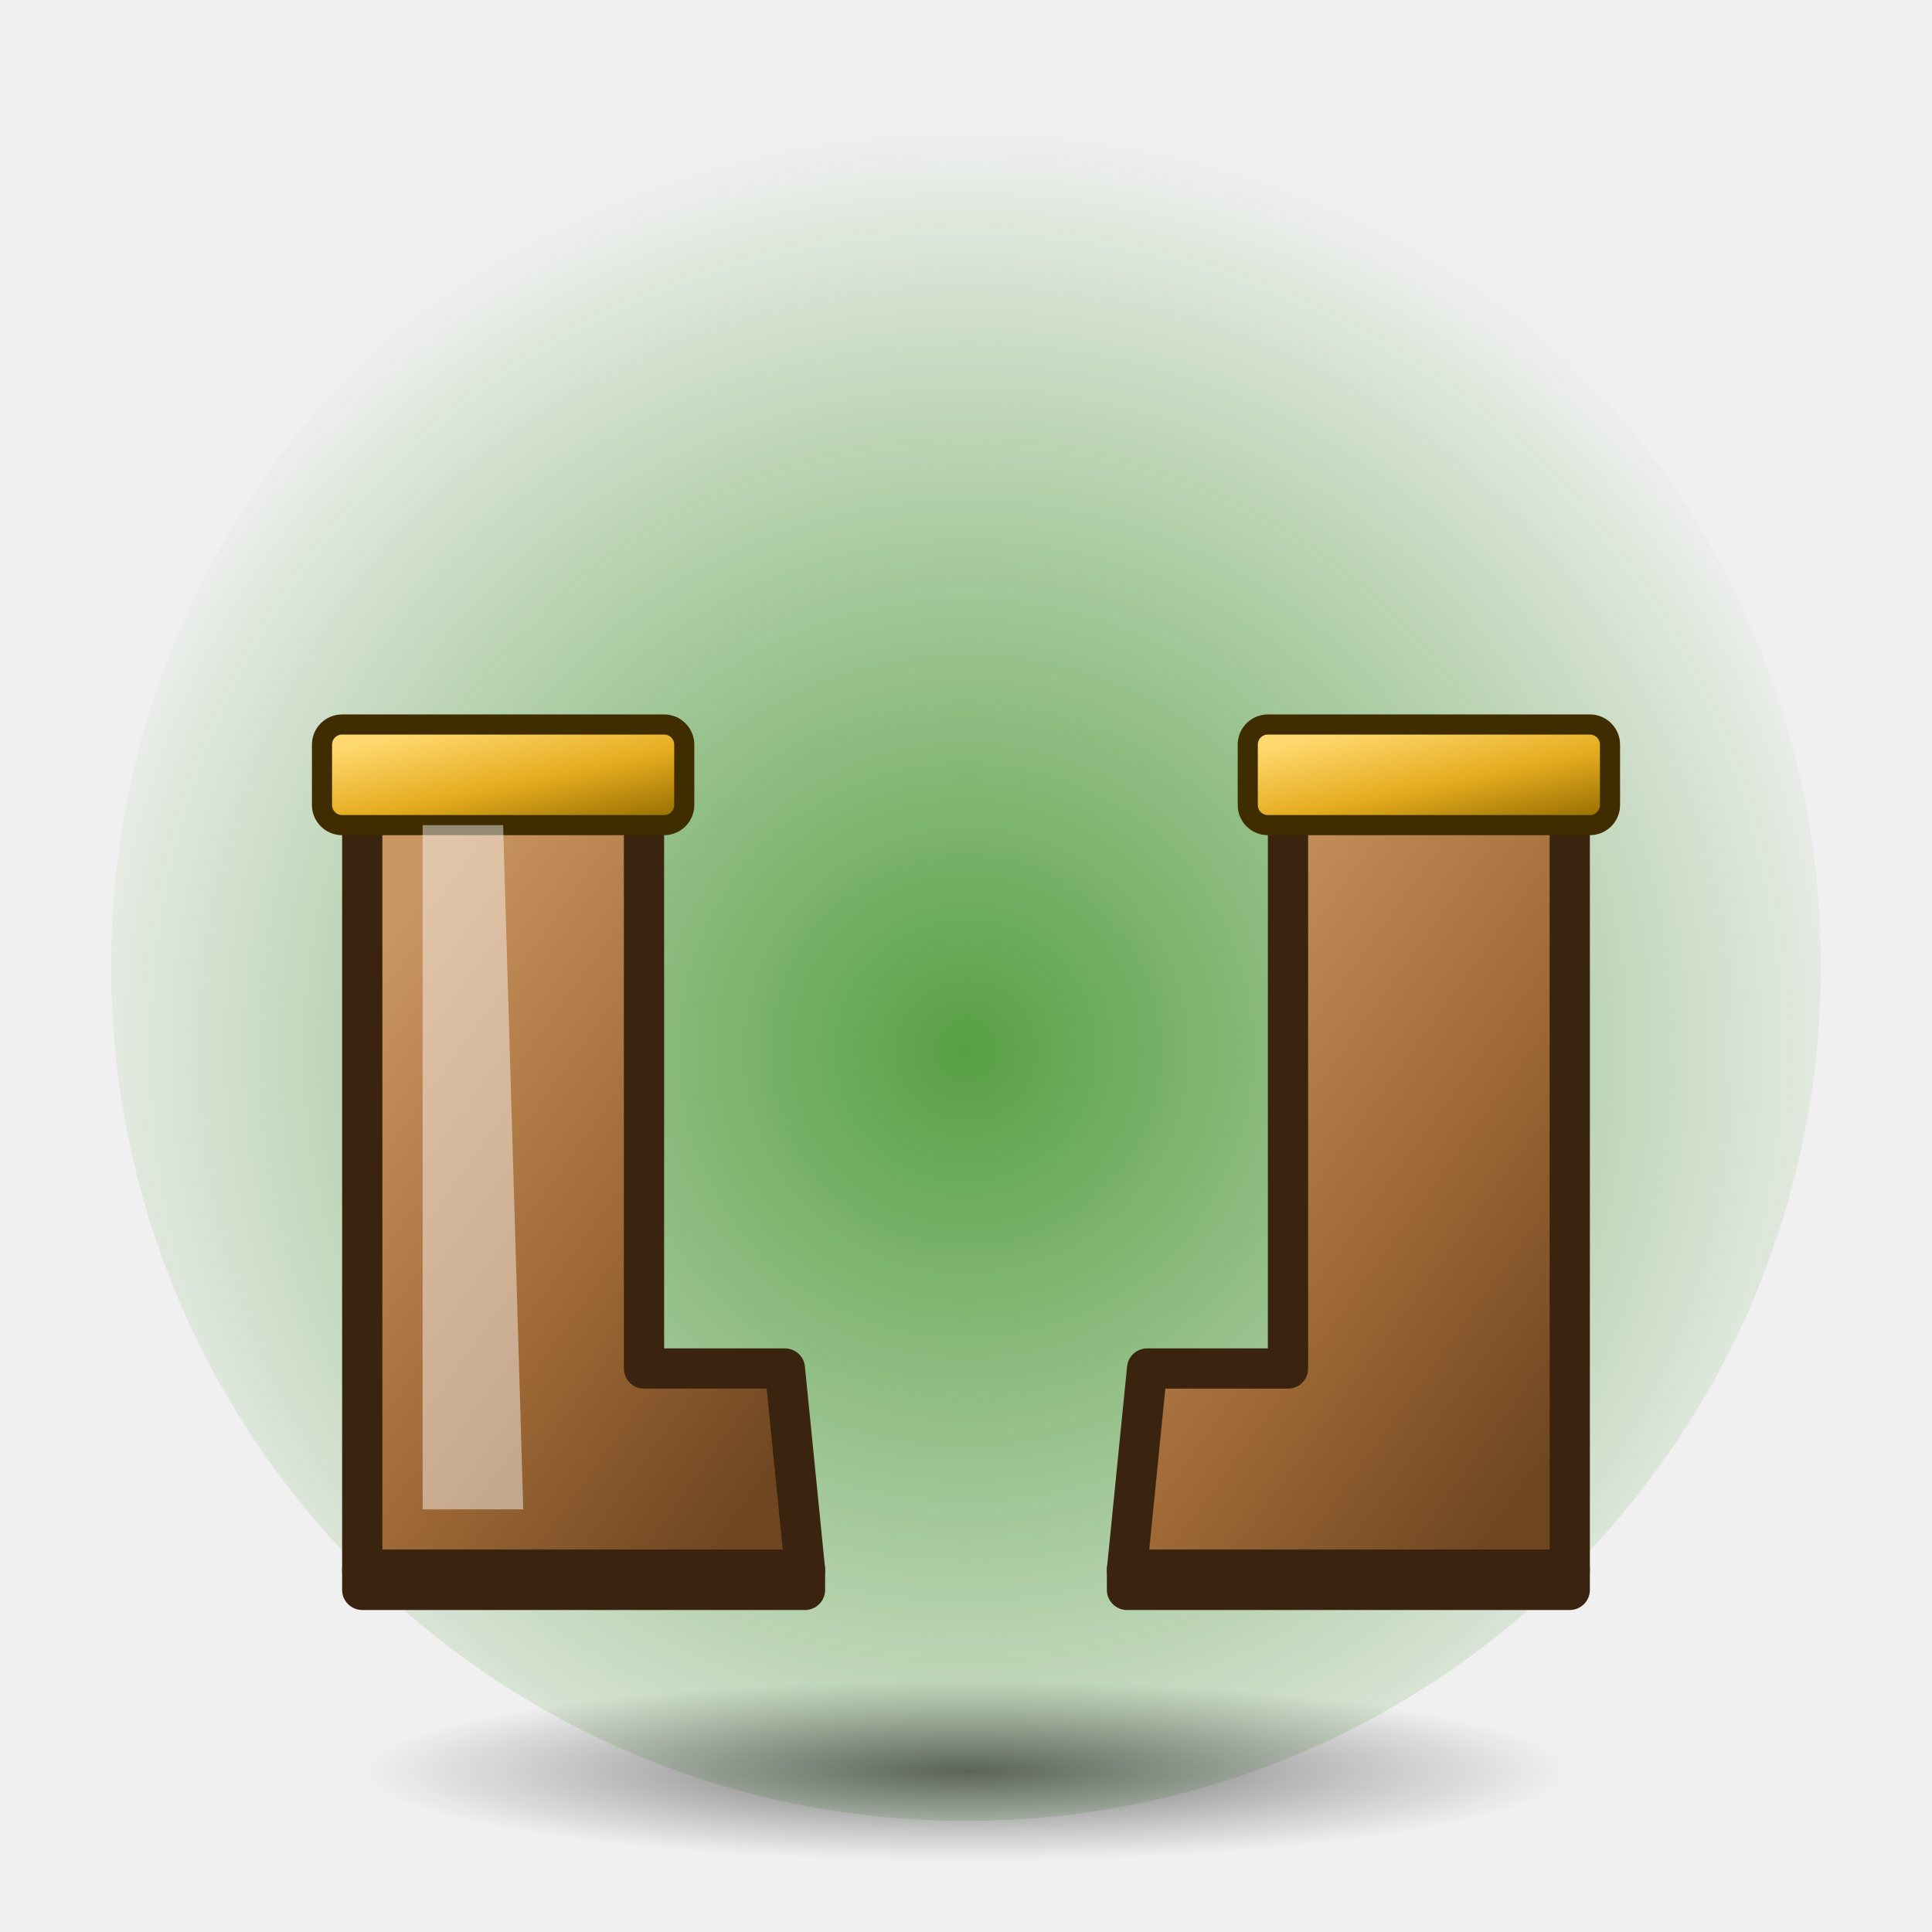
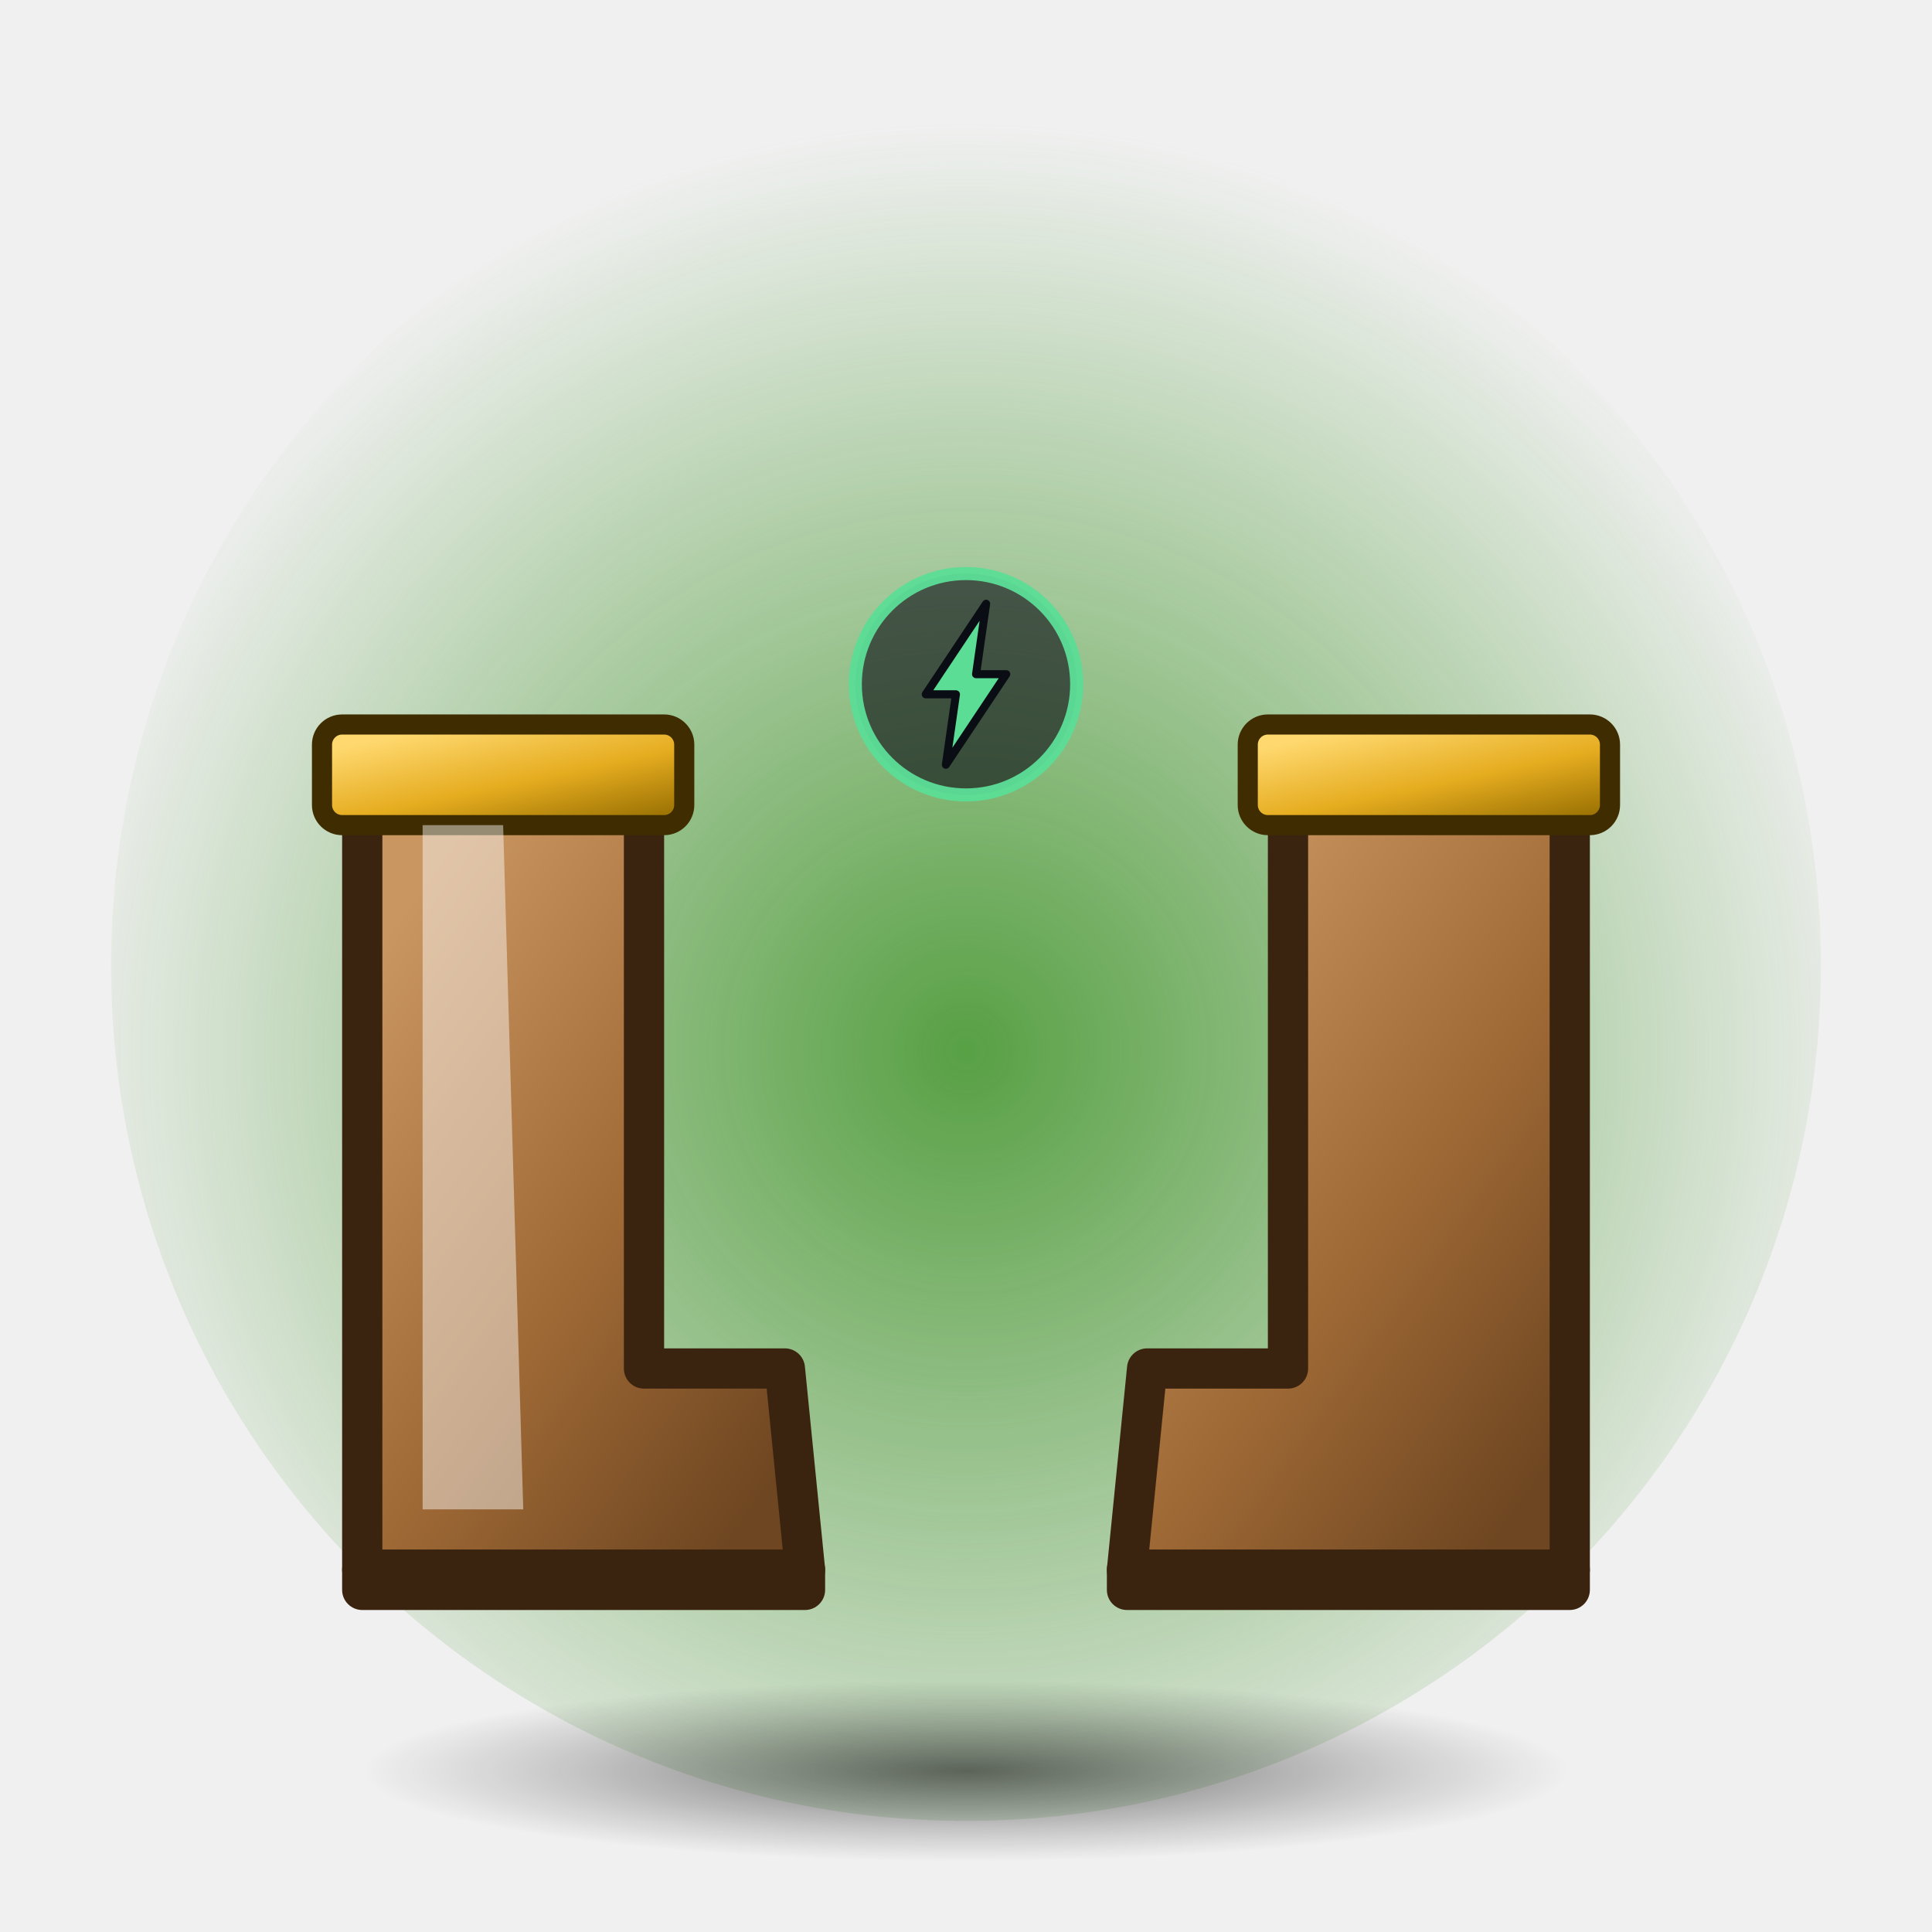
<svg xmlns="http://www.w3.org/2000/svg" viewBox="0 0 192 192" width="192" height="192" shape-rendering="geometricPrecision">
  <defs>
    <filter id="gk-shadow-soft" x="-30%" y="-30%" width="160%" height="160%">
      <feGaussianBlur in="SourceAlpha" stdDeviation="3" />
      <feOffset dx="0" dy="3" result="b" />
      <feComponentTransfer>
        <feFuncA type="linear" slope="0.55" />
      </feComponentTransfer>
      <feMerge>
        <feMergeNode />
        <feMergeNode in="SourceGraphic" />
      </feMerge>
    </filter>
    <filter id="gk-bevel" x="-10%" y="-10%" width="120%" height="120%">
      <feGaussianBlur in="SourceAlpha" stdDeviation="2" result="blur" />
      <feSpecularLighting in="blur" surfaceScale="3" specularConstant="0.6" specularExponent="20" lighting-color="#ffffff" result="spec">
        <feDistantLight azimuth="135" elevation="55" />
      </feSpecularLighting>
      <feComposite in="spec" in2="SourceAlpha" operator="in" result="specMasked" />
      <feComposite in="SourceGraphic" in2="specMasked" operator="arithmetic" k1="0" k2="1" k3="1" k4="0" />
    </filter>
    <linearGradient id="gk-gloss" x1="0" y1="0" x2="0.7" y2="0.9">
      <stop offset="0" stop-color="#FFFFFF" stop-opacity="0.85" />
      <stop offset="0.55" stop-color="#FFFFFF" stop-opacity="0.18" />
      <stop offset="1" stop-color="#FFFFFF" stop-opacity="0" />
    </linearGradient>
    <radialGradient id="gk-contact-shadow" cx="0.5" cy="0.5" r="0.5">
      <stop offset="0" stop-color="#000000" stop-opacity="0.55" />
      <stop offset="0.7" stop-color="#000000" stop-opacity="0.15" />
      <stop offset="1" stop-color="#000000" stop-opacity="0" />
    </radialGradient>
    <linearGradient id="gk-grad-wood" x1="0.2" y1="0.1" x2="0.85" y2="0.95">
      <stop offset="0" stop-color="#C99560" />
      <stop offset="0.55" stop-color="#A06A36" />
      <stop offset="1" stop-color="#6E4621" />
    </linearGradient>
    <radialGradient id="gk-rgrad-wood" cx="0.35" cy="0.25" r="0.85">
      <stop offset="0" stop-color="#C99560" />
      <stop offset="0.55" stop-color="#A06A36" />
      <stop offset="1" stop-color="#6E4621" />
    </radialGradient>
    <linearGradient id="gk-grad-stone" x1="0.2" y1="0.1" x2="0.85" y2="0.95">
      <stop offset="0" stop-color="#C9CCD4" />
      <stop offset="0.55" stop-color="#9298A4" />
      <stop offset="1" stop-color="#5E6471" />
    </linearGradient>
    <radialGradient id="gk-rgrad-stone" cx="0.35" cy="0.25" r="0.85">
      <stop offset="0" stop-color="#C9CCD4" />
      <stop offset="0.55" stop-color="#9298A4" />
      <stop offset="1" stop-color="#5E6471" />
    </radialGradient>
    <linearGradient id="gk-grad-brick" x1="0.2" y1="0.1" x2="0.85" y2="0.95">
      <stop offset="0" stop-color="#CE684D" />
      <stop offset="0.55" stop-color="#9C4231" />
      <stop offset="1" stop-color="#6A2618" />
    </linearGradient>
    <radialGradient id="gk-rgrad-brick" cx="0.35" cy="0.25" r="0.85">
      <stop offset="0" stop-color="#CE684D" />
      <stop offset="0.55" stop-color="#9C4231" />
      <stop offset="1" stop-color="#6A2618" />
    </radialGradient>
    <linearGradient id="gk-grad-thatch" x1="0.2" y1="0.1" x2="0.85" y2="0.95">
      <stop offset="0" stop-color="#E3B563" />
      <stop offset="0.55" stop-color="#B0832F" />
      <stop offset="1" stop-color="#79581B" />
    </linearGradient>
    <radialGradient id="gk-rgrad-thatch" cx="0.35" cy="0.25" r="0.85">
      <stop offset="0" stop-color="#E3B563" />
      <stop offset="0.55" stop-color="#B0832F" />
      <stop offset="1" stop-color="#79581B" />
    </radialGradient>
    <linearGradient id="gk-grad-steel" x1="0.2" y1="0.1" x2="0.85" y2="0.95">
      <stop offset="0" stop-color="#A0B0BE" />
      <stop offset="0.55" stop-color="#6F8190" />
      <stop offset="1" stop-color="#3F4D5A" />
    </linearGradient>
    <radialGradient id="gk-rgrad-steel" cx="0.35" cy="0.25" r="0.85">
      <stop offset="0" stop-color="#A0B0BE" />
      <stop offset="0.55" stop-color="#6F8190" />
      <stop offset="1" stop-color="#3F4D5A" />
    </radialGradient>
    <linearGradient id="gk-grad-iron" x1="0.2" y1="0.1" x2="0.85" y2="0.95">
      <stop offset="0" stop-color="#6B7080" />
      <stop offset="0.55" stop-color="#43485A" />
      <stop offset="1" stop-color="#21253A" />
    </linearGradient>
    <radialGradient id="gk-rgrad-iron" cx="0.35" cy="0.25" r="0.85">
      <stop offset="0" stop-color="#6B7080" />
      <stop offset="0.55" stop-color="#43485A" />
      <stop offset="1" stop-color="#21253A" />
    </radialGradient>
    <linearGradient id="gk-grad-copper" x1="0.2" y1="0.1" x2="0.85" y2="0.95">
      <stop offset="0" stop-color="#E2A172" />
      <stop offset="0.55" stop-color="#B36839" />
      <stop offset="1" stop-color="#7A3F1B" />
    </linearGradient>
    <radialGradient id="gk-rgrad-copper" cx="0.35" cy="0.25" r="0.85">
      <stop offset="0" stop-color="#E2A172" />
      <stop offset="0.55" stop-color="#B36839" />
      <stop offset="1" stop-color="#7A3F1B" />
    </radialGradient>
    <linearGradient id="gk-grad-gold" x1="0.2" y1="0.1" x2="0.85" y2="0.95">
      <stop offset="0" stop-color="#FFD970" />
      <stop offset="0.55" stop-color="#E5AC1F" />
      <stop offset="1" stop-color="#9F7505" />
    </linearGradient>
    <radialGradient id="gk-rgrad-gold" cx="0.35" cy="0.25" r="0.85">
      <stop offset="0" stop-color="#FFD970" />
      <stop offset="0.55" stop-color="#E5AC1F" />
      <stop offset="1" stop-color="#9F7505" />
    </radialGradient>
    <linearGradient id="gk-grad-ruby" x1="0.2" y1="0.1" x2="0.85" y2="0.95">
      <stop offset="0" stop-color="#FF7A8C" />
      <stop offset="0.55" stop-color="#D62E48" />
      <stop offset="1" stop-color="#8C1428" />
    </linearGradient>
    <radialGradient id="gk-rgrad-ruby" cx="0.35" cy="0.25" r="0.85">
      <stop offset="0" stop-color="#FF7A8C" />
      <stop offset="0.55" stop-color="#D62E48" />
      <stop offset="1" stop-color="#8C1428" />
    </radialGradient>
    <linearGradient id="gk-grad-emerald" x1="0.2" y1="0.1" x2="0.85" y2="0.95">
      <stop offset="0" stop-color="#5BDD96" />
      <stop offset="0.55" stop-color="#1FA561" />
      <stop offset="1" stop-color="#0E6C3D" />
    </linearGradient>
    <radialGradient id="gk-rgrad-emerald" cx="0.35" cy="0.25" r="0.85">
      <stop offset="0" stop-color="#5BDD96" />
      <stop offset="0.55" stop-color="#1FA561" />
      <stop offset="1" stop-color="#0E6C3D" />
    </radialGradient>
    <linearGradient id="gk-grad-sapphire" x1="0.2" y1="0.1" x2="0.85" y2="0.95">
      <stop offset="0" stop-color="#5A9EF7" />
      <stop offset="0.55" stop-color="#235FCB" />
      <stop offset="1" stop-color="#103480" />
    </linearGradient>
    <radialGradient id="gk-rgrad-sapphire" cx="0.35" cy="0.25" r="0.85">
      <stop offset="0" stop-color="#5A9EF7" />
      <stop offset="0.55" stop-color="#235FCB" />
      <stop offset="1" stop-color="#103480" />
    </radialGradient>
    <linearGradient id="gk-grad-amethyst" x1="0.2" y1="0.1" x2="0.85" y2="0.95">
      <stop offset="0" stop-color="#B581FF" />
      <stop offset="0.55" stop-color="#7E47D6" />
      <stop offset="1" stop-color="#4C2289" />
    </linearGradient>
    <radialGradient id="gk-rgrad-amethyst" cx="0.35" cy="0.25" r="0.85">
      <stop offset="0" stop-color="#B581FF" />
      <stop offset="0.55" stop-color="#7E47D6" />
      <stop offset="1" stop-color="#4C2289" />
    </radialGradient>
    <linearGradient id="gk-grad-leaf" x1="0.2" y1="0.1" x2="0.85" y2="0.95">
      <stop offset="0" stop-color="#7BD15A" />
      <stop offset="0.55" stop-color="#3D9226" />
      <stop offset="1" stop-color="#1F5712" />
    </linearGradient>
    <radialGradient id="gk-rgrad-leaf" cx="0.35" cy="0.25" r="0.85">
      <stop offset="0" stop-color="#7BD15A" />
      <stop offset="0.55" stop-color="#3D9226" />
      <stop offset="1" stop-color="#1F5712" />
    </radialGradient>
    <linearGradient id="gk-grad-sky" x1="0.2" y1="0.1" x2="0.85" y2="0.95">
      <stop offset="0" stop-color="#A8D9FF" />
      <stop offset="0.55" stop-color="#5FA8E8" />
      <stop offset="1" stop-color="#2C6BB0" />
    </linearGradient>
    <radialGradient id="gk-rgrad-sky" cx="0.35" cy="0.25" r="0.85">
      <stop offset="0" stop-color="#A8D9FF" />
      <stop offset="0.55" stop-color="#5FA8E8" />
      <stop offset="1" stop-color="#2C6BB0" />
    </radialGradient>
    <linearGradient id="gk-grad-dark" x1="0.2" y1="0.1" x2="0.85" y2="0.95">
      <stop offset="0" stop-color="#3A4250" />
      <stop offset="0.55" stop-color="#222937" />
      <stop offset="1" stop-color="#10141C" />
    </linearGradient>
    <radialGradient id="gk-rgrad-dark" cx="0.35" cy="0.25" r="0.85">
      <stop offset="0" stop-color="#3A4250" />
      <stop offset="0.55" stop-color="#222937" />
      <stop offset="1" stop-color="#10141C" />
    </radialGradient>
    <linearGradient id="gk-grad-cream" x1="0.2" y1="0.1" x2="0.85" y2="0.95">
      <stop offset="0" stop-color="#FFF6D8" />
      <stop offset="0.55" stop-color="#F1DDA4" />
      <stop offset="1" stop-color="#B19D6E" />
    </linearGradient>
    <radialGradient id="gk-rgrad-cream" cx="0.35" cy="0.25" r="0.85">
      <stop offset="0" stop-color="#FFF6D8" />
      <stop offset="0.55" stop-color="#F1DDA4" />
      <stop offset="1" stop-color="#B19D6E" />
    </radialGradient>
    <radialGradient id="gk-rarity-common" cx="0.5" cy="0.55" r="0.55">
      <stop offset="0" stop-color="#9298A4" stop-opacity="0.85" />
      <stop offset="0.6" stop-color="#9298A4" stop-opacity="0.35" />
      <stop offset="1" stop-color="#9298A4" stop-opacity="0" />
    </radialGradient>
    <radialGradient id="gk-rarity-uncommon" cx="0.5" cy="0.55" r="0.55">
      <stop offset="0" stop-color="#3D9226" stop-opacity="0.85" />
      <stop offset="0.6" stop-color="#3D9226" stop-opacity="0.35" />
      <stop offset="1" stop-color="#3D9226" stop-opacity="0" />
    </radialGradient>
    <radialGradient id="gk-rarity-rare" cx="0.5" cy="0.55" r="0.55">
      <stop offset="0" stop-color="#235FCB" stop-opacity="0.85" />
      <stop offset="0.6" stop-color="#235FCB" stop-opacity="0.35" />
      <stop offset="1" stop-color="#235FCB" stop-opacity="0" />
    </radialGradient>
    <radialGradient id="gk-rarity-epic" cx="0.5" cy="0.55" r="0.55">
      <stop offset="0" stop-color="#7E47D6" stop-opacity="0.85" />
      <stop offset="0.6" stop-color="#7E47D6" stop-opacity="0.35" />
      <stop offset="1" stop-color="#7E47D6" stop-opacity="0" />
    </radialGradient>
    <radialGradient id="gk-rarity-legendary" cx="0.5" cy="0.55" r="0.55">
      <stop offset="0" stop-color="#E5AC1F" stop-opacity="0.85" />
      <stop offset="0.6" stop-color="#E5AC1F" stop-opacity="0.35" />
      <stop offset="1" stop-color="#E5AC1F" stop-opacity="0" />
    </radialGradient>
    <radialGradient id="gk-rarity-mythic" cx="0.5" cy="0.55" r="0.55">
      <stop offset="0" stop-color="#D62E48" stop-opacity="0.85" />
      <stop offset="0.6" stop-color="#D62E48" stop-opacity="0.35" />
      <stop offset="1" stop-color="#D62E48" stop-opacity="0" />
    </radialGradient>
  </defs>
  <ellipse cx="96" cy="96" rx="84.96" ry="84.96" fill="url(#gk-rarity-uncommon)" />
  <ellipse cx="96" cy="176" rx="60" ry="9" fill="url(#gk-contact-shadow)" />
  <path d="M 36 156          L 36 76          L 64 76          L 64 136          L 78 136          L 80 156 Z" fill="url(#gk-grad-wood)" stroke="#3B240F" stroke-width="4" stroke-linejoin="round" />
  <path d="M 156 156          L 156 76          L 128 76          L 128 136          L 114 136          L 112 156 Z" fill="url(#gk-grad-wood)" stroke="#3B240F" stroke-width="4" stroke-linejoin="round" />
  <rect x="32" y="72" width="36" height="10" rx="2" fill="url(#gk-grad-gold)" stroke="#3F2D01" stroke-width="2" />
  <rect x="124" y="72" width="36" height="10" rx="2" fill="url(#gk-grad-gold)" stroke="#3F2D01" stroke-width="2" />
  <rect x="34" y="154" width="48" height="6" rx="2" fill="#3B240F" />
  <rect x="110" y="154" width="48" height="6" rx="2" fill="#3B240F" />
  <path d="M 42 150 L 42 82 L 50 82 L 52 150 Z" fill="#FFFFFF" opacity="0.45" />
+   <circle cx="96" cy="68" r="11" fill="#0A0D14" opacity="0.62" />
+   <circle cx="96" cy="68" r="11" fill="none" stroke="#5BDD96" stroke-width="1.3" opacity="0.95" />
+   <path d="M 98 60          L 92 69          L 95 69          L 94 76          L 100 67          L 97 67 Z" fill="#5BDD96" stroke="#0A0D14" stroke-width="0.8" stroke-linejoin="round" />
</svg>
